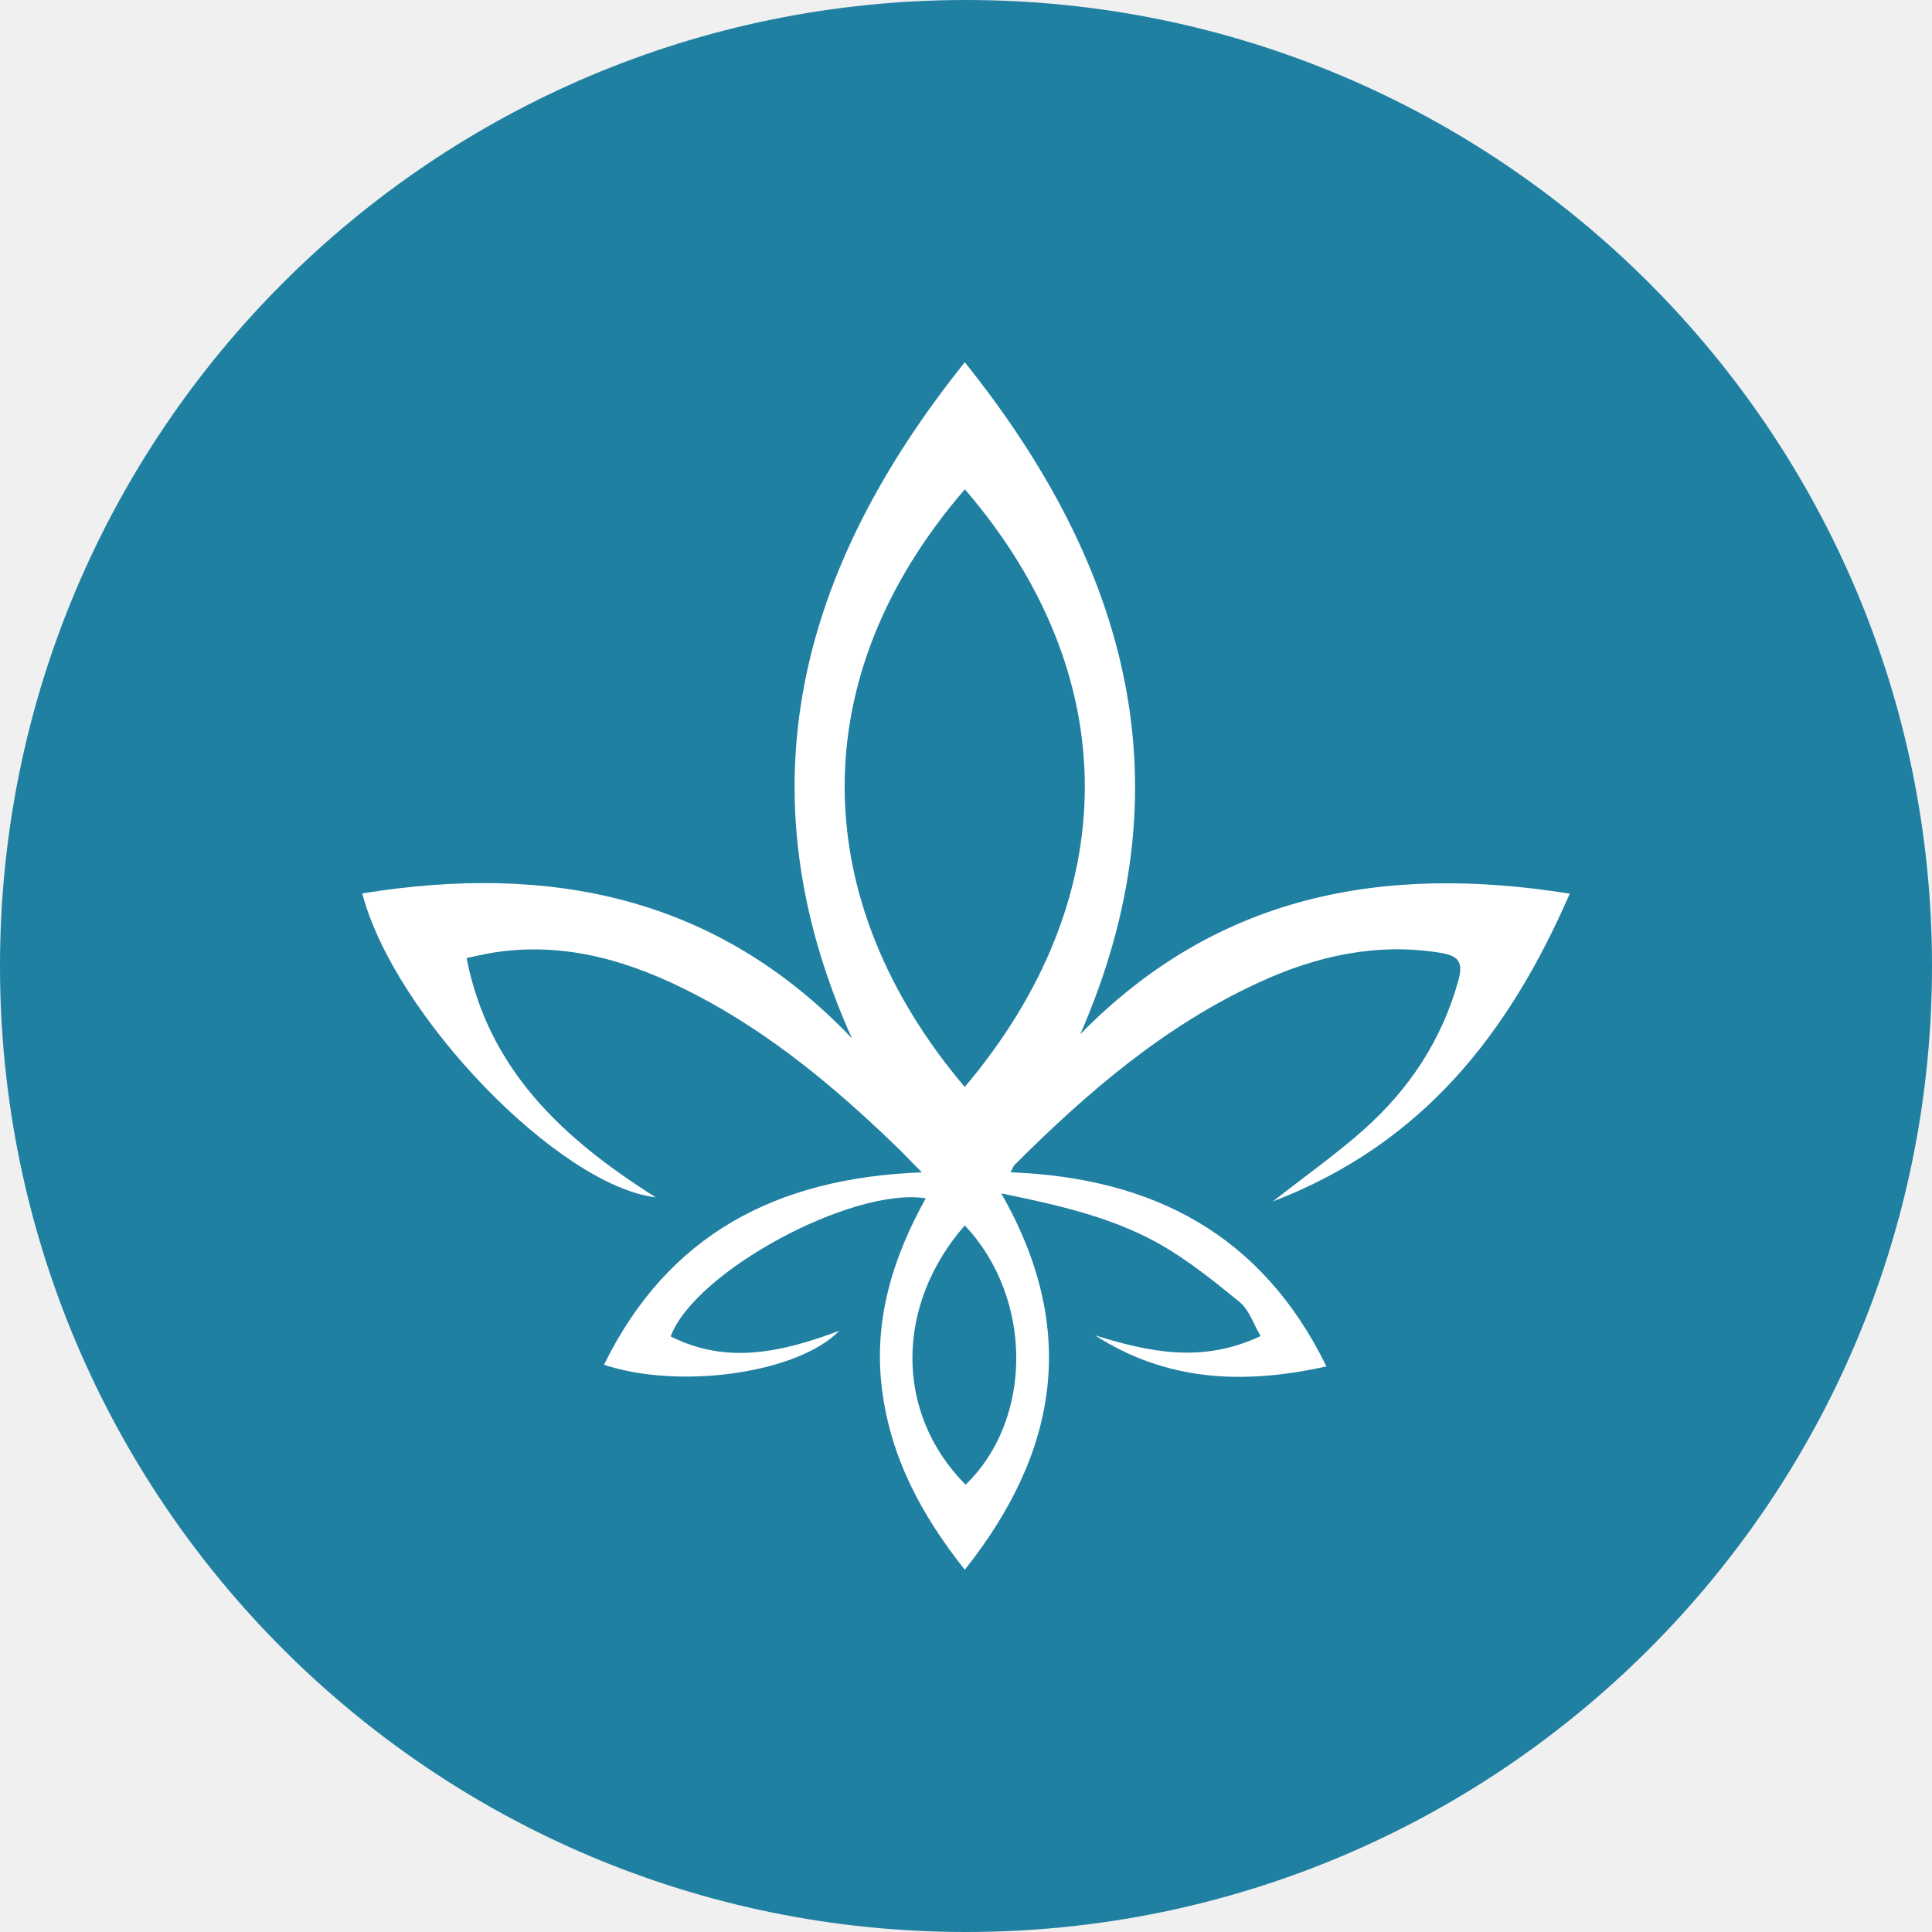
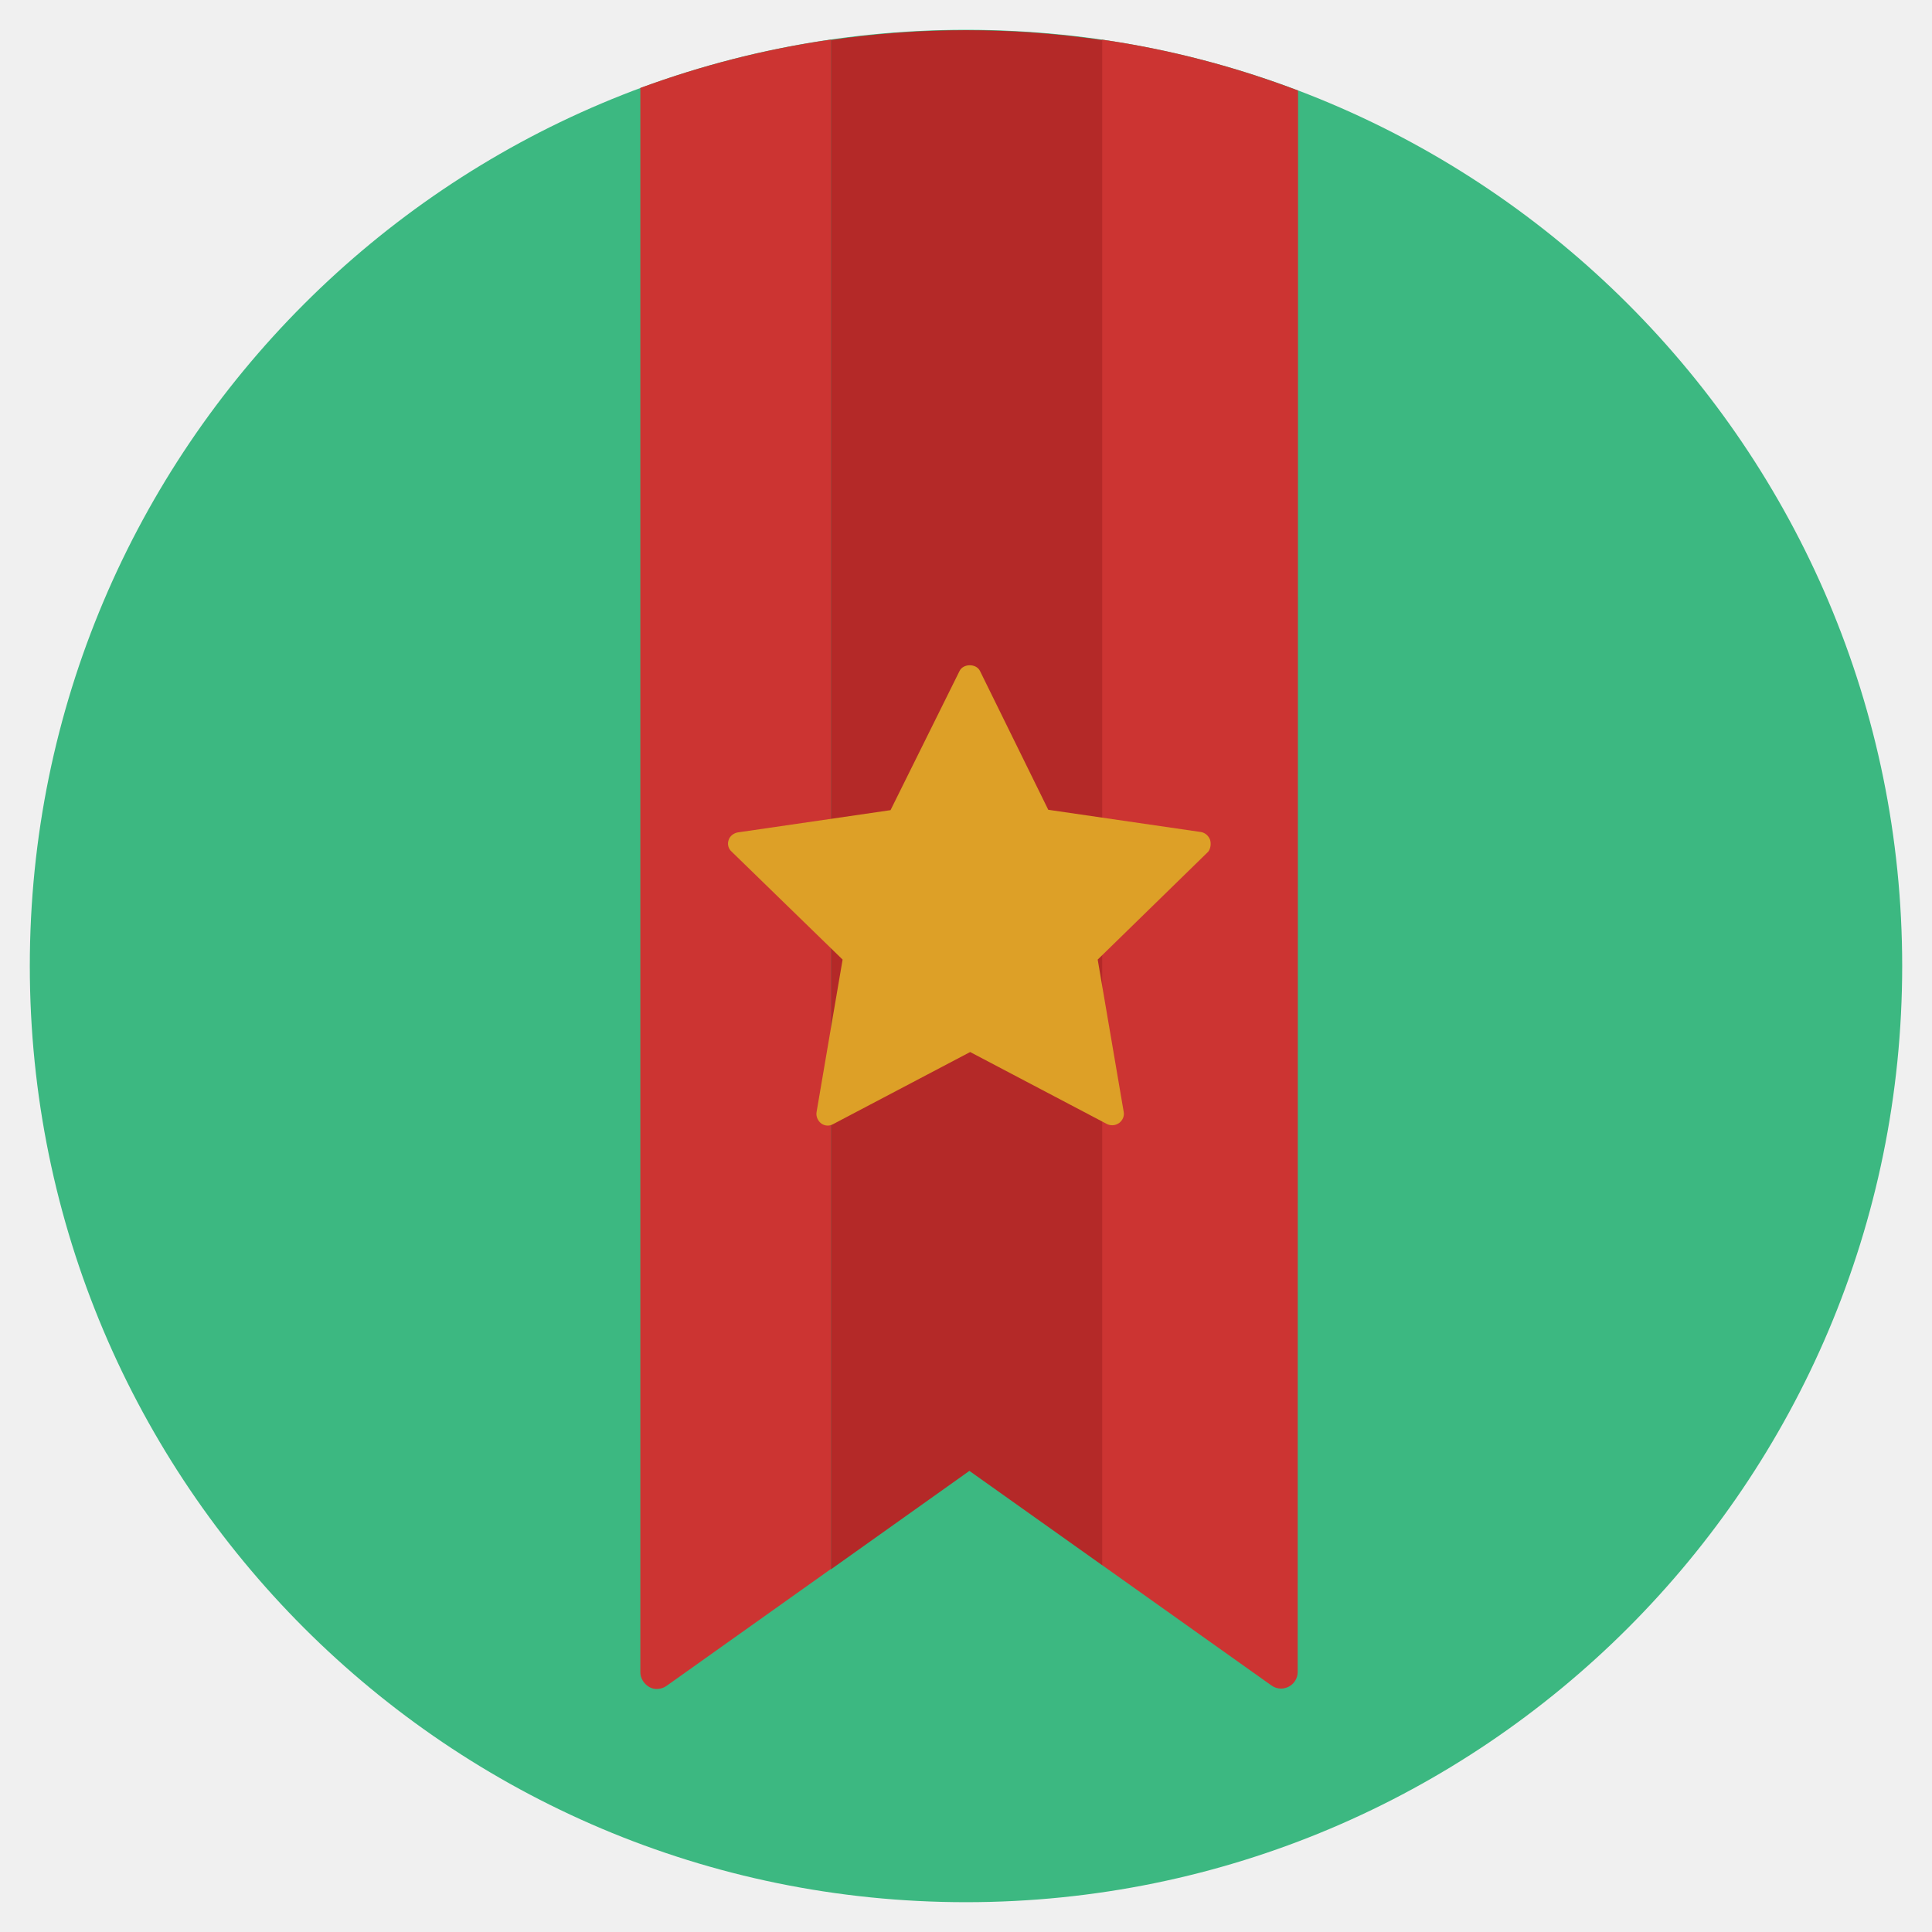
- <svg xmlns="http://www.w3.org/2000/svg" height="32" width="32">
-   <g fill="none" fill-rule="evenodd">
-     <circle cx="16" cy="16" fill="#2080a2" r="16" />
-     <path d="M15.98 20.297c-1.145 1.307-1.173 3.1.013 4.294 1.121-1.08 1.122-3.093-.013-4.294m.001-12.192c-2.705 3.128-2.603 6.826-.002 9.899 2.648-3.136 2.655-6.816.002-9.9m1.912 9.026c2.25-2.3 4.995-2.826 8.107-2.328-1.003 2.3-2.418 4.137-4.918 5.098.552-.433 1.055-.787 1.51-1.193.76-.677 1.298-1.497 1.567-2.482.085-.311-.025-.399-.311-.445-1.047-.168-2.03.052-2.969.48-1.58.72-2.867 1.829-4.074 3.034-.021.022-.03.054-.068.123 2.365.09 4.166 1.034 5.233 3.215-1.386.308-2.654.243-3.83-.513.886.272 1.77.47 2.74.01-.12-.2-.19-.434-.35-.565-.437-.357-.885-.718-1.38-.99-.765-.418-1.62-.614-2.566-.808 1.277 2.237.957 4.268-.604 6.234-.726-.915-1.234-1.872-1.373-3.002-.14-1.134.179-2.164.726-3.15-1.21-.194-3.821 1.207-4.225 2.287.937.474 1.851.258 2.792-.092-.676.696-2.625.981-3.896.562 1.055-2.15 2.847-3.097 5.265-3.187-.178-.18-.31-.319-.448-.452-1.006-.97-2.075-1.86-3.331-2.508-1.027-.53-2.104-.862-3.287-.685-.14.021-.279.055-.475.095.36 1.85 1.6 2.997 3.134 3.964C9.25 19.637 6.53 16.82 6 14.798c3.11-.504 5.87.048 8.11 2.399-1.853-4.127-.867-7.78 1.87-11.197 2.715 3.39 3.711 7.017 1.913 11.13" fill="#fff" />
+ <svg xmlns="http://www.w3.org/2000/svg" viewBox="0 0 512 512" width="256px" height="256px">
+   <path fill="#3CB881" d="M7.9,256C7.9,119,119,7.9,256,7.9C393,7.9,504.1,119,504.1,256c0,137-111.1,248.1-248.1,248.1C119,504.1,7.9,393,7.9,256z" />
+   <path fill="#CC3432" d="M292 414.7l-35.2-25 80.2 57c.7.5 1.6.8 2.5.8.7 0 1.4-.2 2-.5 1.4-.7 2.4-2.2 2.4-3.9L344 24c-16.6-6.3-33.9-10.9-52-13.5V414.7zM172.1 447.1c1.4.8 3.2.6 4.5-.3l43.6-31V10.5c-17.5 2.5-34.4 6.9-50.5 12.8v419.9C169.7 444.8 170.7 446.3 172.1 447.1z" />
+   <path fill="#B42928" d="M220.2 415.8L256.9 389.7 220.2 415.8zM292 10.6c-11.8-1.7-23.8-2.6-36-2.6-12.2 0-24.1.9-35.8 2.6v405.3l36.7-26.1 35.2 25V10.6z" />
+   <g>
+     <path fill="#DDA027" d="M320.7,222.6c-0.4-1.1-1.3-1.9-2.4-2.1l-40.5-5.9l-18.1-36.8c-1-2-4.4-2-5.4,0L236,214.7l-40.5,5.9c-1.1,0.2-2.1,1-2.4,2c-0.4,1.1-0.1,2.3,0.8,3.1l29.4,28.6l-6.9,40.4c-0.2,1.1,0.3,2.3,1.2,3c0.9,0.7,2.2,0.8,3.2,0.2l36.3-19.1l36.3,19.1c0.4,0.2,0.9,0.3,1.4,0.3c0.6,0,1.2-0.2,1.8-0.6c0.9-0.7,1.4-1.8,1.2-2.9l-6.9-40.4l29.3-28.6C320.8,224.9,321,223.7,320.7,222.6z" />
  </g>
</svg>
